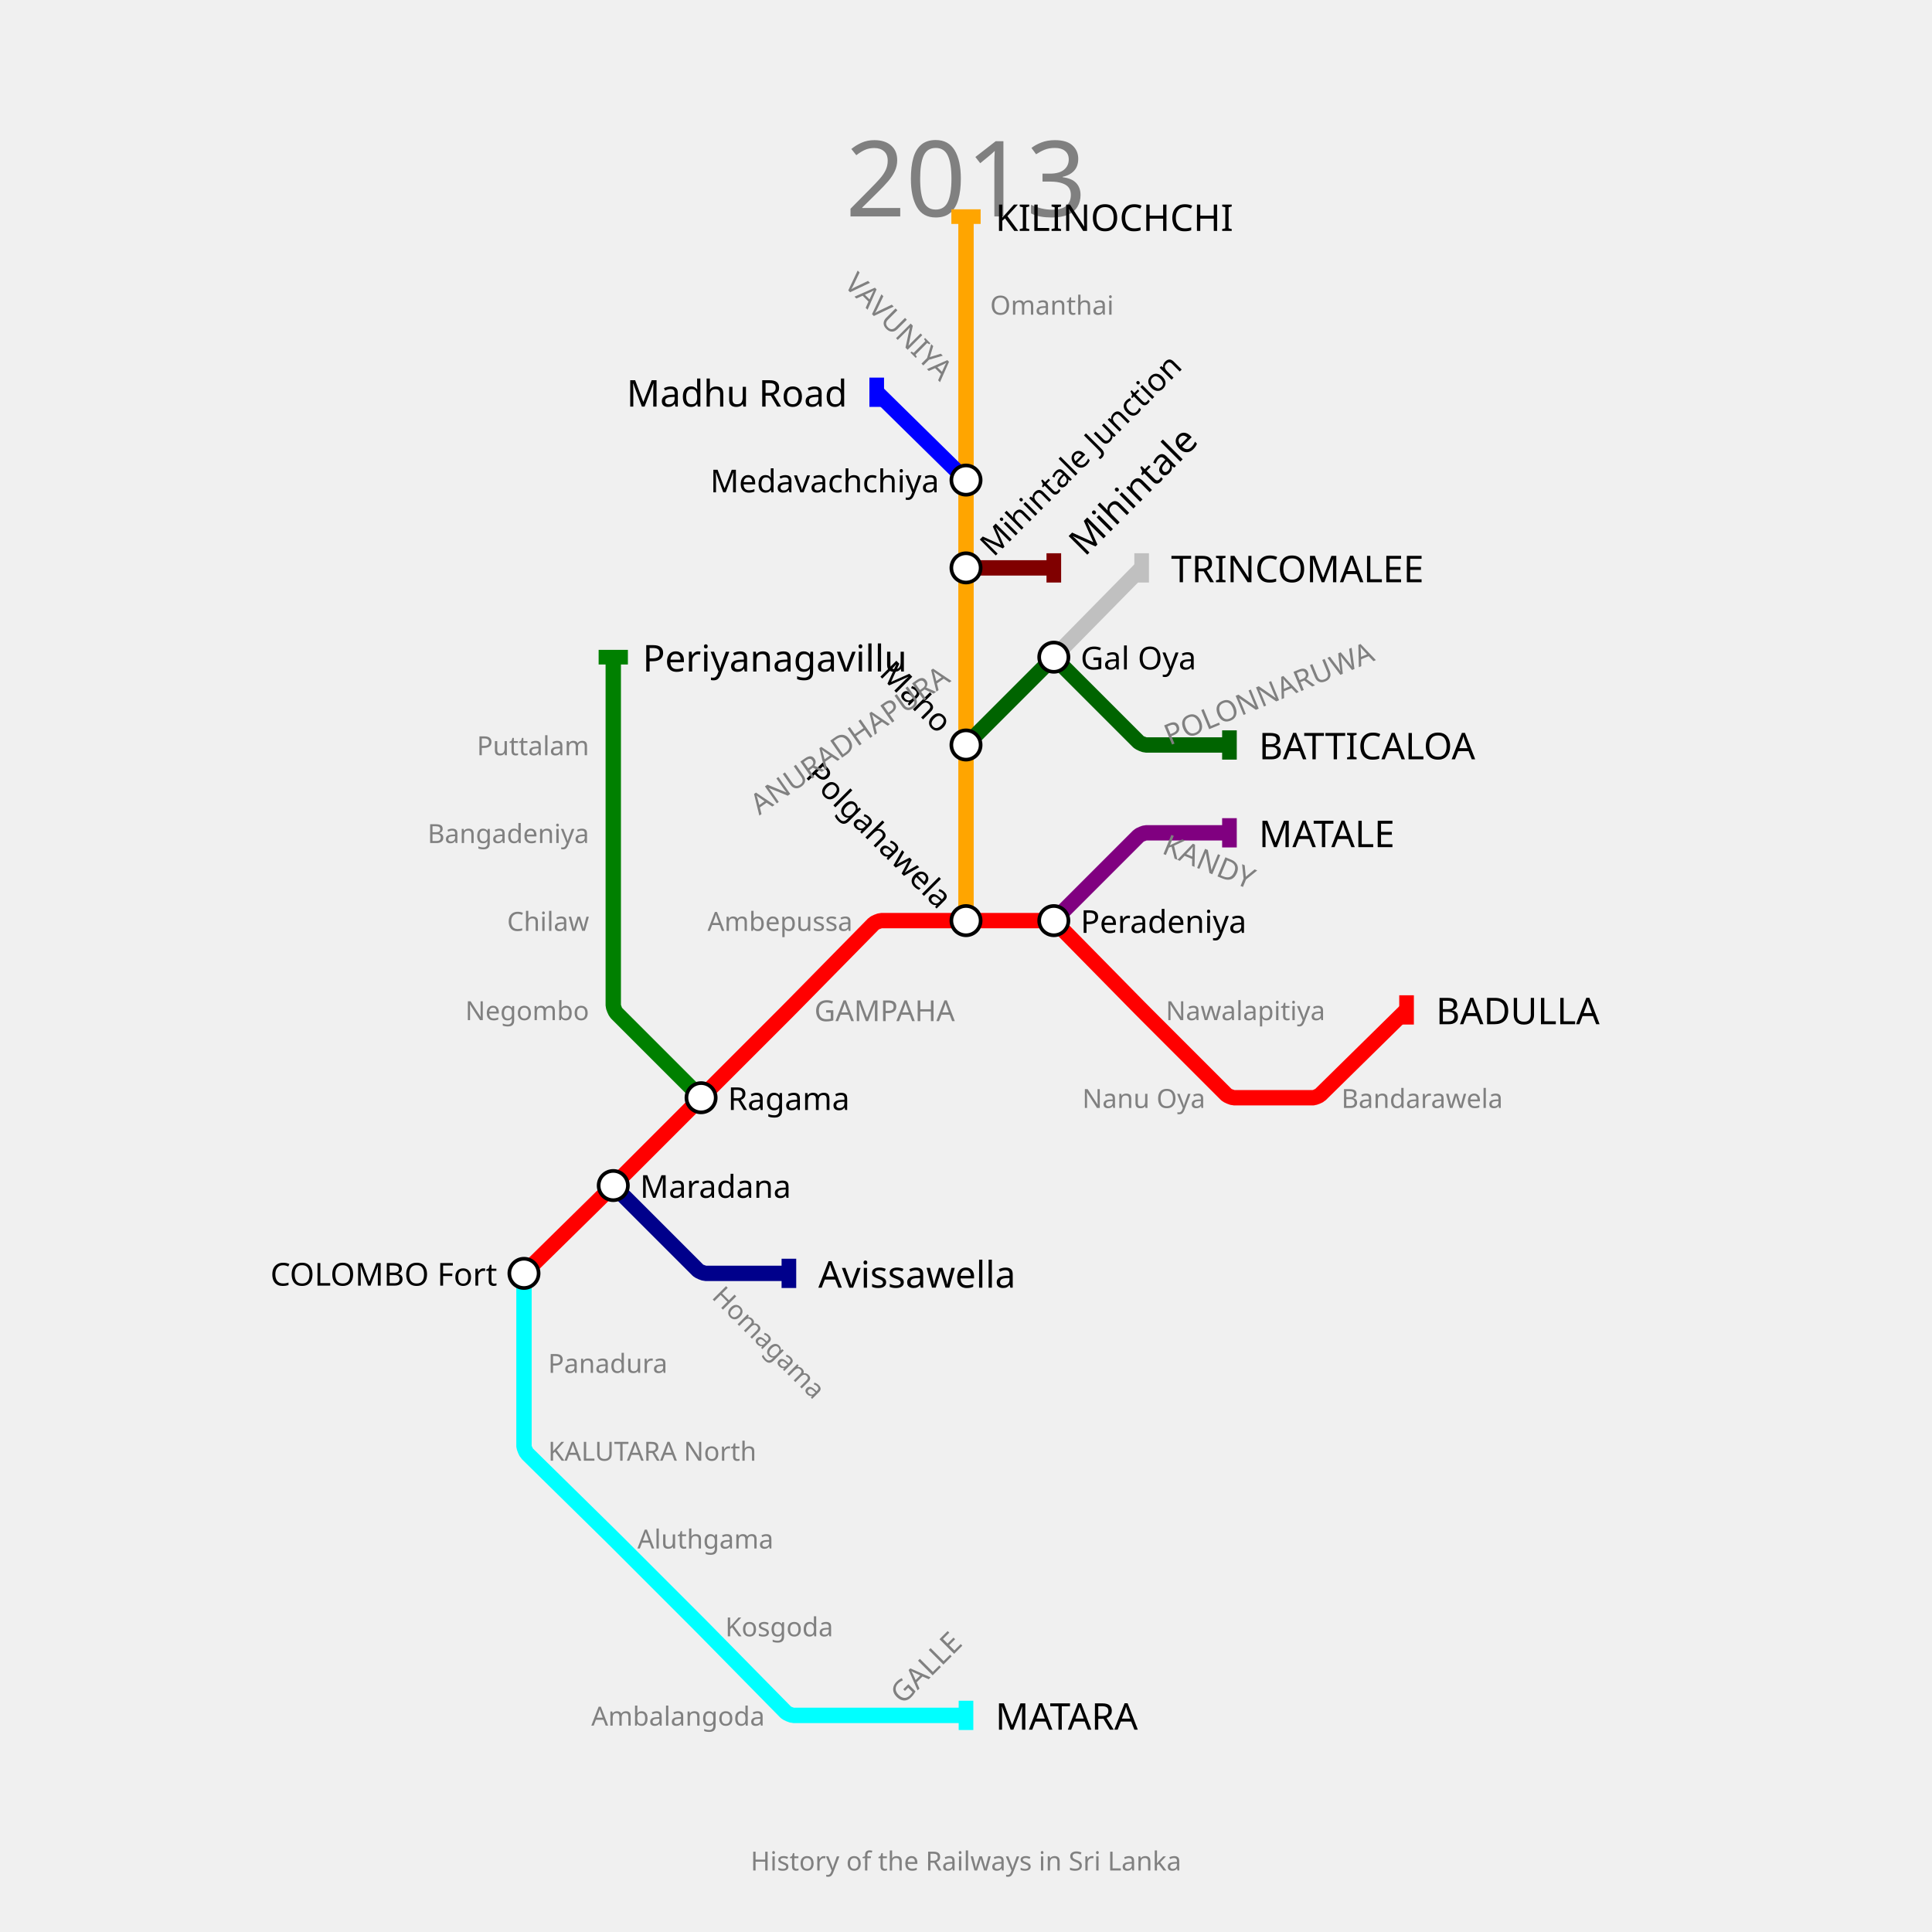
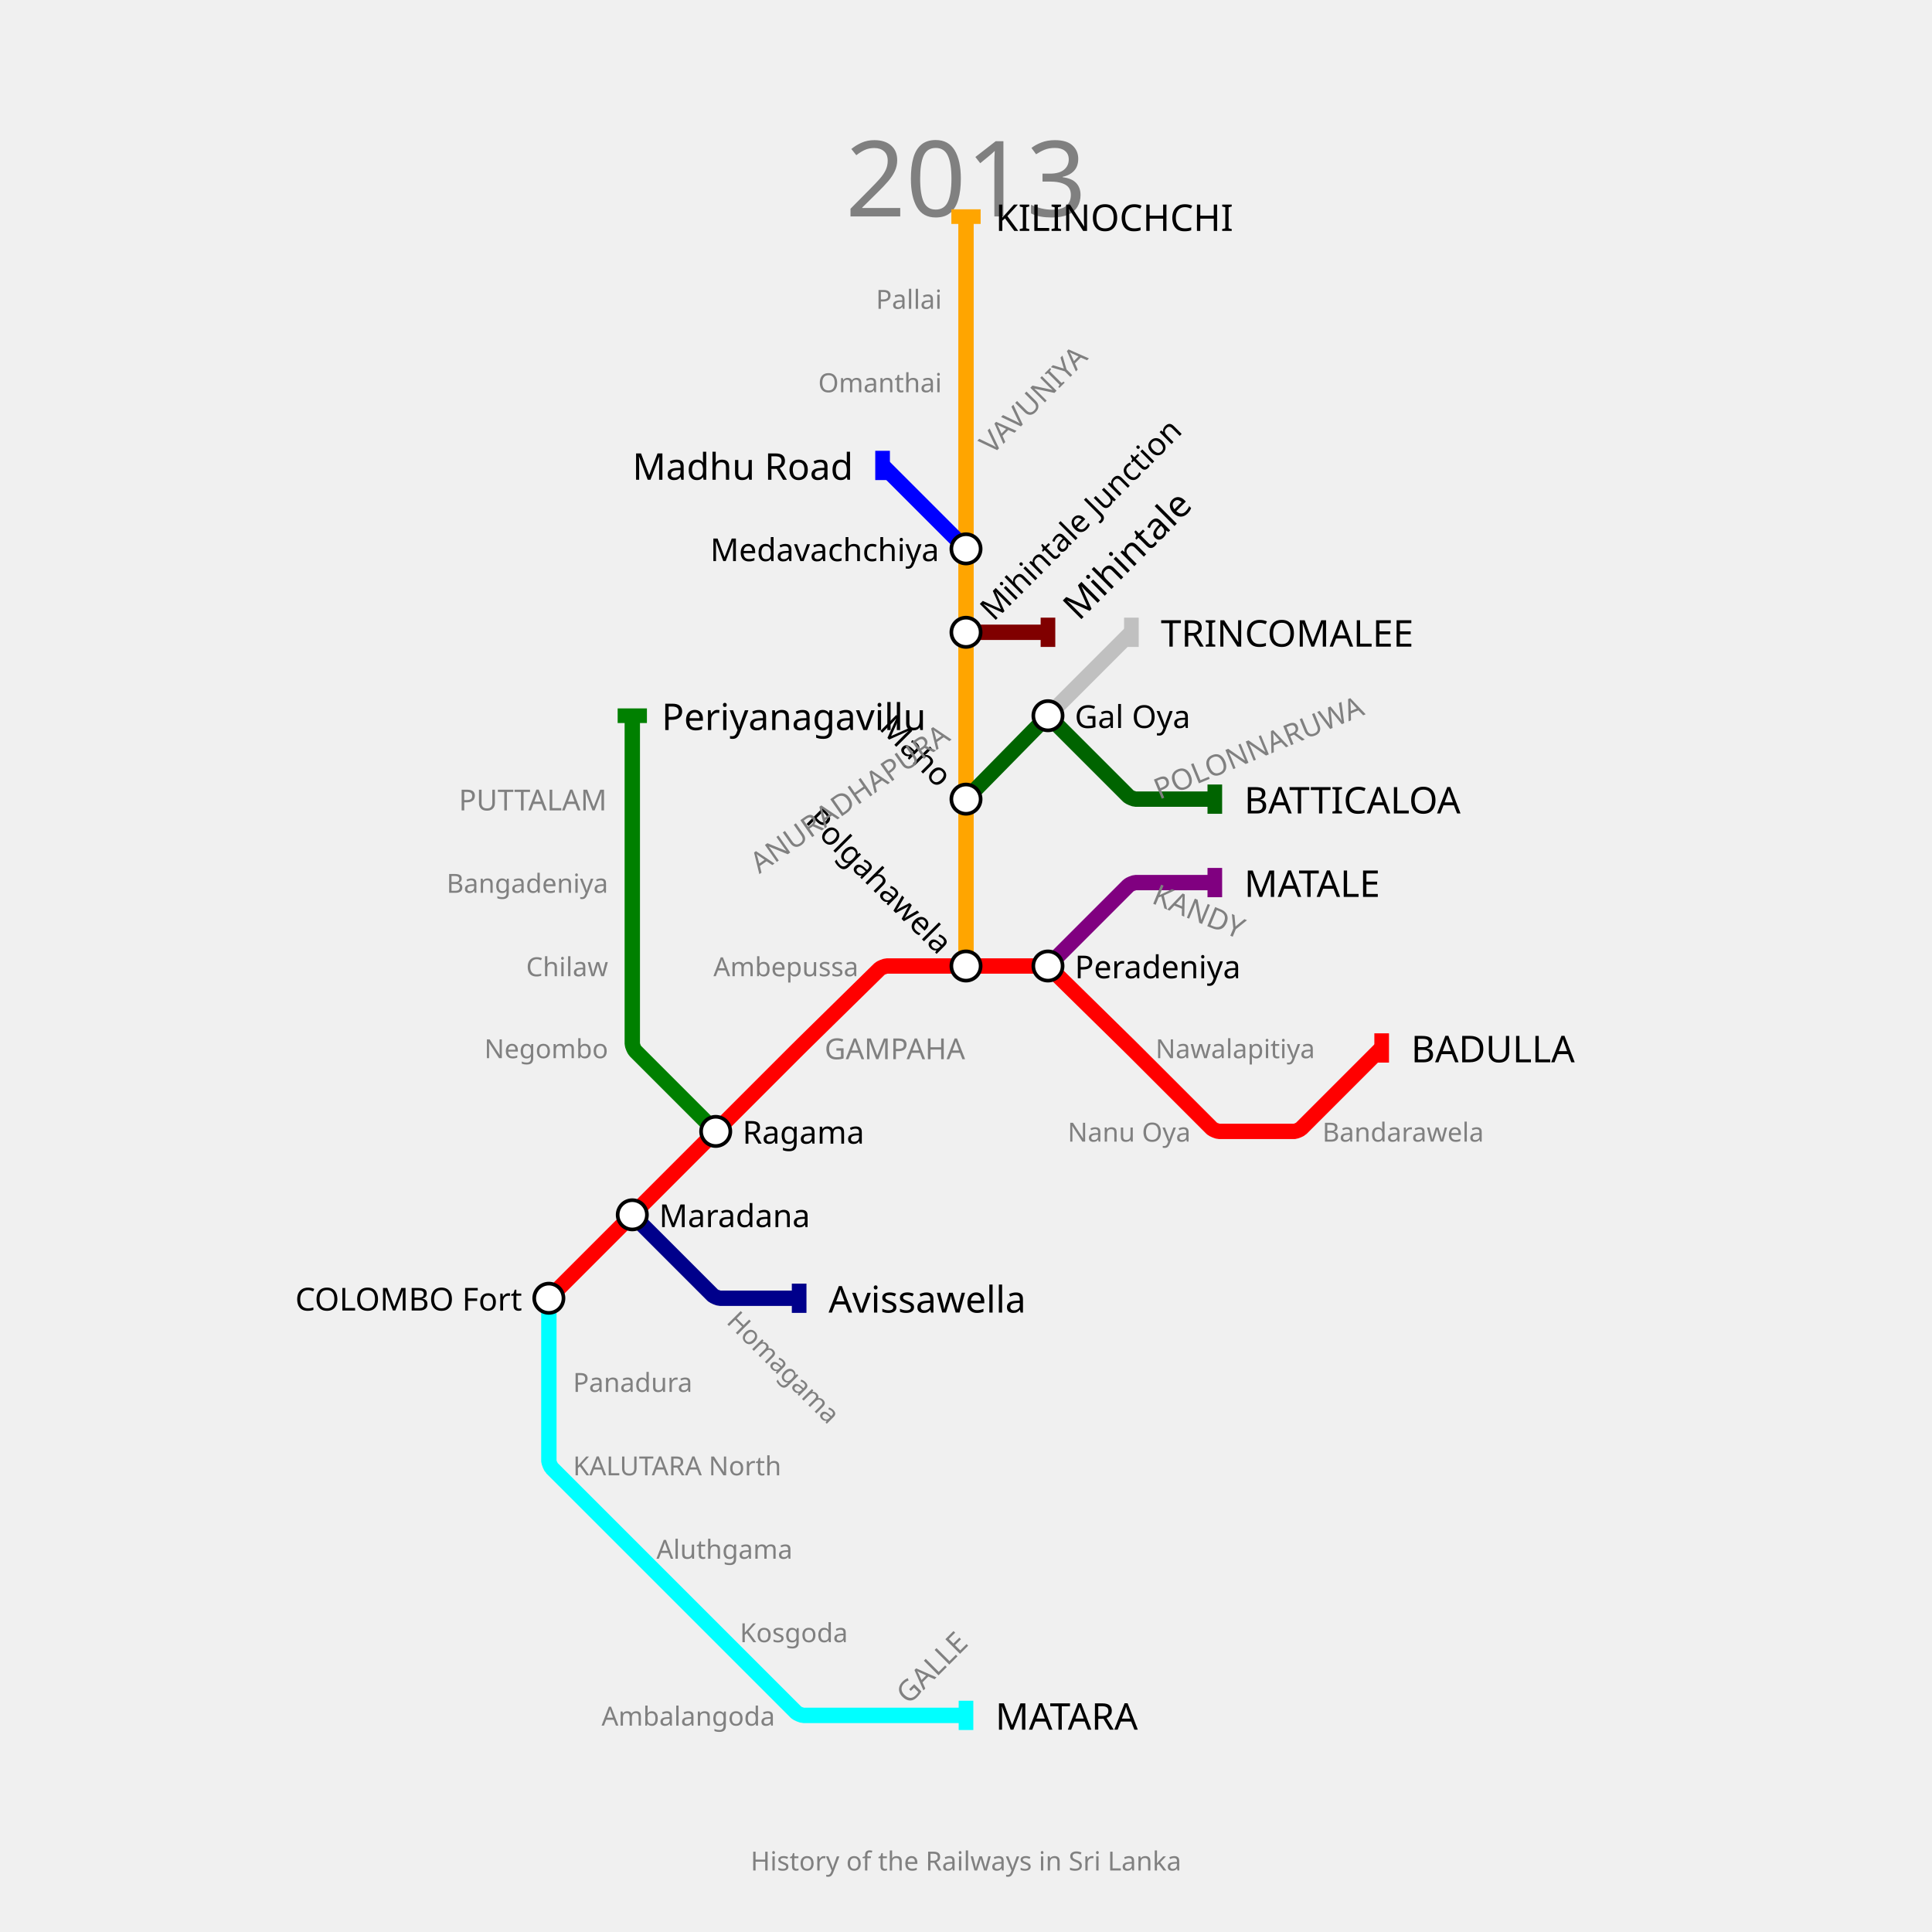
<svg xmlns="http://www.w3.org/2000/svg" width="1320" height="1320" padding="148">
-   <text fill="gray" stroke="none" font-size="72" font-family="GIL_____" x="660.0" y="92.0" text-anchor="middle" dominant-baseline="hanging">2013</text>
-   <text fill="gray" stroke="none" font-size="18" font-family="GIL_____" x="660.0" y="1264.0" text-anchor="middle" dominant-baseline="text-top">History of the Railways in Sri Lanka</text>
+   <text fill="gray" stroke="none" font-size="72" font-family="p22" x="660.0" y="92.0" text-anchor="middle" dominant-baseline="hanging">2013</text>
+   <text fill="gray" stroke="none" font-size="18" font-family="p22" x="660.0" y="1264.0" text-anchor="middle" dominant-baseline="text-top">History of the Railways in Sri Lanka</text>
  <g>
-     <path fill="none" stroke-width="10.5" stroke-opacity="1" d="M 358.0,870.0 L 415.975,812.975 C 416.984,811.983 421.0,808.0 422.0,807.0 L 479.0,750.0 L 536.0,693.0 C 537.0,692.0 540.983,687.984 541.975,686.975 L 596.861,631.174 C 597.574,630.45 601.033,629.0 602.05,629.0 L 660.0,629.0 L 717.0,629.0 C 718.0,629.0 721.402,630.426 722.104,631.139 L 777.105,687.057 C 778.07,688.038 781.946,691.946 782.919,692.919 L 837.879,747.879 C 838.586,748.586 842.0,750.0 843.0,750.0 L 897.15,750.0 C 898.1,750.0 901.355,748.668 902.032,748.001 L 961.0,690.0" stroke="red" />
-     <rect stroke="none" fill-opacity="1" x="956" y="680" width="10" height="20" fill="red" />
+     <path fill="none" stroke-width="10.5" stroke-opacity="1" d="M 375.0,887.0 L 432.0,830.0 L 489.0,773.0 L 543.175,718.825 C 544.117,717.883 547.9,714.133 548.85,713.2 L 600.967,661.997 C 601.645,661.332 604.9,660.0 605.85,660.0 L 660.0,660.0 L 713.2,660.0 C 714.133,660.0 717.332,661.308 717.997,661.962 L 770.25,713.298 C 771.167,714.199 774.817,717.817 775.726,718.726 L 827.985,770.985 C 828.656,771.656 831.9,773.0 832.85,773.0 L 884.293,773.0 C 885.195,773.0 888.276,771.724 888.914,771.086 L 944.0,716.0" stroke="red" />
+     <rect stroke="none" fill-opacity="1" x="939" y="706" width="10" height="20" fill="red" />
  </g>
  <g>
-     <path fill="none" stroke-width="10.5" stroke-opacity="1" d="M 720.0,629.0 L 777.879,571.121 C 778.586,570.414 782.0,569.0 783.0,569.0 L 840.0,569.0" stroke="purple" />
-     <rect stroke="none" fill-opacity="1" x="835" y="559" width="10" height="20" fill="purple" />
+     <path fill="none" stroke-width="10.5" stroke-opacity="1" d="M 716.0,660.0 L 770.985,605.015 C 771.656,604.344 774.9,603.0 775.85,603.0 L 830.0,603.0" stroke="purple" />
+     <rect stroke="none" fill-opacity="1" x="825" y="593" width="10" height="20" fill="purple" />
  </g>
  <g>
-     <path fill="none" stroke-width="10.5" stroke-opacity="1" d="M 358.0,870.0 L 358.0,931.0 L 358.0,988.0 C 358.0,989.0 359.426,992.402 360.139,993.104 L 416.057,1048.105 C 417.038,1049.07 420.946,1052.946 421.919,1053.919 L 476.146,1108.146 C 477.097,1109.097 480.887,1112.918 481.83,1113.878 L 536.896,1169.861 C 537.598,1170.574 541.0,1172.0 542.0,1172.0 L 599.0,1172.0 L 660.0,1172.0" stroke="cyan" />
+     <path fill="none" stroke-width="10.5" stroke-opacity="1" d="M 375.0,887.0 L 375.0,944.0 L 375.0,998.15 C 375.0,999.1 376.344,1002.344 377.015,1003.015 L 432.0,1058.0 L 489.0,1115.0 L 543.985,1169.985 C 544.656,1170.656 547.9,1172.0 548.85,1172.0 L 603.0,1172.0 L 660.0,1172.0" stroke="cyan" />
    <rect stroke="none" fill-opacity="1" x="655" y="1162" width="10" height="20" fill="cyan" />
  </g>
  <g>
-     <path fill="none" stroke-width="10.5" stroke-opacity="1" d="M 660.0,629.0 L 660.0,569.0 L 660.0,509.0 L 660.0,449.0 L 660.0,388.0 L 660.0,328.0 L 660.0,268.0 L 660.0,208.0 L 660.0,148.0" stroke="orange" />
+     <path fill="none" stroke-width="10.5" stroke-opacity="1" d="M 660.0,660.0 L 660.0,603.0 L 660.0,546.0 L 660.0,489.0 L 660.0,432.0 L 660.0,375.0 L 660.0,318.0 L 660.0,261.0 L 660.0,204.0 L 660.0,148.0" stroke="orange" />
    <rect stroke="none" fill-opacity="1" x="650" y="143" width="20" height="10" fill="orange" />
  </g>
  <g>
-     <path fill="none" stroke-width="10.5" stroke-opacity="1" d="M 419.0,810.0 L 476.879,867.879 C 477.586,868.586 481.0,870.0 482.0,870.0 L 539.0,870.0" stroke="darkblue" />
-     <rect stroke="none" fill-opacity="1" x="534" y="860" width="10" height="20" fill="darkblue" />
+     <path fill="none" stroke-width="10.5" stroke-opacity="1" d="M 432.0,830.0 L 486.985,884.985 C 487.656,885.656 490.9,887.0 491.85,887.0 L 546.0,887.0" stroke="darkblue" />
+     <rect stroke="none" fill-opacity="1" x="541" y="877" width="10" height="20" fill="darkblue" />
  </g>
  <g>
-     <path fill="none" stroke-width="10.5" stroke-opacity="1" d="M 479.0,750.0 L 421.157,692.157 C 420.438,691.438 419.0,687.967 419.0,686.95 L 419.0,629.0 L 419.0,569.0 L 419.0,509.0 L 419.0,449.0" stroke="green" />
-     <rect stroke="none" fill-opacity="1" x="409" y="444" width="20" height="10" fill="green" />
+     <path fill="none" stroke-width="10.5" stroke-opacity="1" d="M 489.0,773.0 L 433.98,717.98 C 433.32,717.32 432.0,714.133 432.0,713.2 L 432.0,660.0 L 432.0,603.0 L 432.0,546.0 L 432.0,489.0" stroke="green" />
+     <rect stroke="none" fill-opacity="1" x="422" y="484" width="20" height="10" fill="green" />
  </g>
  <g>
-     <path fill="none" stroke-width="10.5" stroke-opacity="1" d="M 660.0,509.0 L 717.0,452.0 C 718.0,451.0 722.0,451.0 723.0,452.0 L 777.879,506.879 C 778.586,507.586 782.0,509.0 783.0,509.0 L 840.0,509.0" stroke="darkgreen" />
-     <rect stroke="none" fill-opacity="1" x="835" y="499" width="10" height="20" fill="darkgreen" />
+     <path fill="none" stroke-width="10.5" stroke-opacity="1" d="M 660.0,546.0 L 713.2,491.85 C 714.133,490.9 717.883,490.883 718.825,491.825 L 770.985,543.985 C 771.656,544.656 774.9,546.0 775.85,546.0 L 830.0,546.0" stroke="darkgreen" />
+     <rect stroke="none" fill-opacity="1" x="825" y="536" width="10" height="20" fill="darkgreen" />
  </g>
  <g>
-     <path fill="none" stroke-width="10.5" stroke-opacity="1" d="M 720.0,449.0 L 780.0,388.0" stroke="silver" />
-     <rect stroke="none" fill-opacity="1" x="775" y="378" width="10" height="20" fill="silver" />
+     <path fill="none" stroke-width="10.5" stroke-opacity="1" d="M 716.0,489.0 L 773.0,432.0" stroke="silver" />
+     <rect stroke="none" fill-opacity="1" x="768" y="422" width="10" height="20" fill="silver" />
  </g>
  <g>
-     <path fill="none" stroke-width="10.5" stroke-opacity="1" d="M 660.0,388.0 L 720.0,388.0" stroke="maroon" />
-     <rect stroke="none" fill-opacity="1" x="715" y="378" width="10" height="20" fill="maroon" />
+     <path fill="none" stroke-width="10.5" stroke-opacity="1" d="M 660.0,432.0 L 716.0,432.0" stroke="maroon" />
+     <rect stroke="none" fill-opacity="1" x="711" y="422" width="10" height="20" fill="maroon" />
  </g>
  <g>
-     <path fill="none" stroke-width="10.5" stroke-opacity="1" d="M 660.0,328.0 L 599.0,268.0" stroke="blue" />
-     <rect stroke="none" fill-opacity="1" x="594" y="258" width="10" height="20" fill="blue" />
+     <path fill="none" stroke-width="10.5" stroke-opacity="1" d="M 660.0,375.0 L 603.0,318.0" stroke="blue" />
+     <rect stroke="none" fill-opacity="1" x="598" y="308" width="10" height="20" fill="blue" />
  </g>
  <g>
-     <text fill="black" stroke="none" font-size="25.2" font-family="GIL_____" font-weight="100" text-anchor="start" dominant-baseline="central" x="981.1" y="690" transform="translate(961,690) rotate(0) translate(-961,-690)">BADULLA</text>
+     <text fill="black" stroke="none" font-size="25.2" font-family="p22" font-weight="100" text-anchor="start" dominant-baseline="central" x="964.1" y="716" transform="translate(944,716) rotate(0) translate(-944,-716)">BADULLA</text>
  </g>
  <g>
-     <text fill="black" stroke="none" font-size="25.2" font-family="GIL_____" font-weight="100" text-anchor="start" dominant-baseline="central" x="860.1" y="569" transform="translate(840,569) rotate(0) translate(-840,-569)">MATALE</text>
+     <text fill="black" stroke="none" font-size="25.2" font-family="p22" font-weight="100" text-anchor="start" dominant-baseline="central" x="850.1" y="603" transform="translate(830,603) rotate(0) translate(-830,-603)">MATALE</text>
  </g>
  <g>
-     <text fill="black" stroke="none" font-size="25.2" font-family="GIL_____" font-weight="100" text-anchor="start" dominant-baseline="central" x="680.1" y="1172" transform="translate(660,1172) rotate(0) translate(-660,-1172)">MATARA</text>
+     <text fill="black" stroke="none" font-size="25.2" font-family="p22" font-weight="100" text-anchor="start" dominant-baseline="central" x="680.1" y="1172" transform="translate(660,1172) rotate(0) translate(-660,-1172)">MATARA</text>
  </g>
  <g>
-     <text fill="black" stroke="none" font-size="25.2" font-family="GIL_____" font-weight="100" text-anchor="start" dominant-baseline="central" x="680.1" y="148" transform="translate(660,148) rotate(0) translate(-660,-148)">KILINOCHCHI</text>
+     <text fill="black" stroke="none" font-size="25.2" font-family="p22" font-weight="100" text-anchor="start" dominant-baseline="central" x="680.1" y="148" transform="translate(660,148) rotate(0) translate(-660,-148)">KILINOCHCHI</text>
  </g>
  <g>
-     <text fill="black" stroke="none" font-size="25.2" font-family="GIL_____" font-weight="100" text-anchor="start" dominant-baseline="central" x="559.1" y="870" transform="translate(539,870) rotate(0) translate(-539,-870)">Avissawella</text>
+     <text fill="black" stroke="none" font-size="25.2" font-family="p22" font-weight="100" text-anchor="start" dominant-baseline="central" x="566.1" y="887" transform="translate(546,887) rotate(0) translate(-546,-887)">Avissawella</text>
  </g>
  <g>
-     <text fill="black" stroke="none" font-size="25.2" font-family="GIL_____" font-weight="100" text-anchor="start" dominant-baseline="central" x="439.1" y="449" transform="translate(419,449) rotate(0) translate(-419,-449)">Periyanagavillu</text>
+     <text fill="black" stroke="none" font-size="25.2" font-family="p22" font-weight="100" text-anchor="start" dominant-baseline="central" x="452.1" y="489" transform="translate(432,489) rotate(0) translate(-432,-489)">Periyanagavillu</text>
  </g>
  <g>
-     <text fill="black" stroke="none" font-size="25.2" font-family="GIL_____" font-weight="100" text-anchor="start" dominant-baseline="central" x="860.1" y="509" transform="translate(840,509) rotate(0) translate(-840,-509)">BATTICALOA</text>
+     <text fill="black" stroke="none" font-size="25.2" font-family="p22" font-weight="100" text-anchor="start" dominant-baseline="central" x="850.1" y="546" transform="translate(830,546) rotate(0) translate(-830,-546)">BATTICALOA</text>
  </g>
  <g>
-     <text fill="black" stroke="none" font-size="25.2" font-family="GIL_____" font-weight="100" text-anchor="start" dominant-baseline="central" x="800.1" y="388" transform="translate(780,388) rotate(0) translate(-780,-388)">TRINCOMALEE</text>
+     <text fill="black" stroke="none" font-size="25.2" font-family="p22" font-weight="100" text-anchor="start" dominant-baseline="central" x="793.1" y="432" transform="translate(773,432) rotate(0) translate(-773,-432)">TRINCOMALEE</text>
  </g>
  <g>
-     <text fill="black" stroke="none" font-size="25.2" font-family="GIL_____" font-weight="100" text-anchor="start" dominant-baseline="central" x="740.1" y="388" transform="translate(720,388) rotate(-45) translate(-720,-388)">Mihintale</text>
+     <text fill="black" stroke="none" font-size="25.2" font-family="p22" font-weight="100" text-anchor="start" dominant-baseline="central" x="736.1" y="432" transform="translate(716,432) rotate(-45) translate(-716,-432)">Mihintale</text>
  </g>
  <g>
-     <text fill="black" stroke="none" font-size="25.2" font-family="GIL_____" font-weight="100" text-anchor="end" dominant-baseline="central" x="578.9" y="268" transform="translate(599,268) rotate(0) translate(-599,-268)">Madhu Road</text>
+     <text fill="black" stroke="none" font-size="25.2" font-family="p22" font-weight="100" text-anchor="end" dominant-baseline="central" x="582.9" y="318" transform="translate(603,318) rotate(0) translate(-603,-318)">Madhu Road</text>
  </g>
  <g>
-     <circle r="10" fill="white" stroke="black" stroke-width="2.5" cx="358" cy="870" />
-     <text fill="black" stroke="none" font-size="21.6" font-family="GIL_____" font-weight="100" text-anchor="end" dominant-baseline="central" x="339.7" y="870" transform="translate(358,870) rotate(0) translate(-358,-870)">COLOMBO Fort</text>
+     <circle r="10" fill="white" stroke="black" stroke-width="2.5" cx="375" cy="887" />
+     <text fill="black" stroke="none" font-size="21.6" font-family="p22" font-weight="100" text-anchor="end" dominant-baseline="central" x="356.7" y="887" transform="translate(375,887) rotate(0) translate(-375,-887)">COLOMBO Fort</text>
  </g>
  <g>
-     <circle r="10" fill="white" stroke="black" stroke-width="2.5" cx="419" cy="810" />
-     <text fill="black" stroke="none" font-size="21.6" font-family="GIL_____" font-weight="100" text-anchor="start" dominant-baseline="central" x="437.3" y="810" transform="translate(419,810) rotate(0) translate(-419,-810)">Maradana</text>
+     <circle r="10" fill="white" stroke="black" stroke-width="2.5" cx="432" cy="830" />
+     <text fill="black" stroke="none" font-size="21.6" font-family="p22" font-weight="100" text-anchor="start" dominant-baseline="central" x="450.3" y="830" transform="translate(432,830) rotate(0) translate(-432,-830)">Maradana</text>
  </g>
  <g>
-     <circle r="10" fill="white" stroke="black" stroke-width="2.5" cx="479" cy="750" />
-     <text fill="black" stroke="none" font-size="21.6" font-family="GIL_____" font-weight="100" text-anchor="start" dominant-baseline="central" x="497.3" y="750" transform="translate(479,750) rotate(0) translate(-479,-750)">Ragama</text>
+     <circle r="10" fill="white" stroke="black" stroke-width="2.5" cx="489" cy="773" />
+     <text fill="black" stroke="none" font-size="21.6" font-family="p22" font-weight="100" text-anchor="start" dominant-baseline="central" x="507.3" y="773" transform="translate(489,773) rotate(0) translate(-489,-773)">Ragama</text>
  </g>
  <g>
-     <circle r="10" fill="white" stroke="black" stroke-width="2.5" cx="660" cy="629" />
-     <text fill="black" stroke="none" font-size="21.6" font-family="GIL_____" font-weight="100" text-anchor="end" dominant-baseline="central" x="641.7" y="629" transform="translate(660,629) rotate(45) translate(-660,-629)">Polgahawela</text>
+     <circle r="10" fill="white" stroke="black" stroke-width="2.5" cx="660" cy="660" />
+     <text fill="black" stroke="none" font-size="21.6" font-family="p22" font-weight="100" text-anchor="end" dominant-baseline="central" x="641.7" y="660" transform="translate(660,660) rotate(45) translate(-660,-660)">Polgahawela</text>
  </g>
  <g>
-     <circle r="10" fill="white" stroke="black" stroke-width="2.5" cx="720" cy="629" />
-     <text fill="black" stroke="none" font-size="21.6" font-family="GIL_____" font-weight="100" text-anchor="start" dominant-baseline="central" x="738.3" y="629" transform="translate(720,629) rotate(0) translate(-720,-629)">Peradeniya</text>
+     <circle r="10" fill="white" stroke="black" stroke-width="2.5" cx="716" cy="660" />
+     <text fill="black" stroke="none" font-size="21.6" font-family="p22" font-weight="100" text-anchor="start" dominant-baseline="central" x="734.3" y="660" transform="translate(716,660) rotate(0) translate(-716,-660)">Peradeniya</text>
  </g>
  <g>
-     <circle r="10" fill="white" stroke="black" stroke-width="2.5" cx="660" cy="509" />
-     <text fill="black" stroke="none" font-size="21.6" font-family="GIL_____" font-weight="100" text-anchor="end" dominant-baseline="central" x="641.7" y="509" transform="translate(660,509) rotate(45) translate(-660,-509)">Maho</text>
+     <circle r="10" fill="white" stroke="black" stroke-width="2.5" cx="660" cy="546" />
+     <text fill="black" stroke="none" font-size="21.6" font-family="p22" font-weight="100" text-anchor="end" dominant-baseline="central" x="641.7" y="546" transform="translate(660,546) rotate(45) translate(-660,-546)">Maho</text>
  </g>
  <g>
-     <circle r="10" fill="white" stroke="black" stroke-width="2.5" cx="660" cy="388" />
-     <text fill="black" stroke="none" font-size="21.6" font-family="GIL_____" font-weight="100" text-anchor="start" dominant-baseline="central" x="678.3" y="388" transform="translate(660,388) rotate(-45) translate(-660,-388)">Mihintale Junction</text>
+     <circle r="10" fill="white" stroke="black" stroke-width="2.5" cx="660" cy="432" />
+     <text fill="black" stroke="none" font-size="21.6" font-family="p22" font-weight="100" text-anchor="start" dominant-baseline="central" x="678.3" y="432" transform="translate(660,432) rotate(-45) translate(-660,-432)">Mihintale Junction</text>
  </g>
  <g>
-     <circle r="10" fill="white" stroke="black" stroke-width="2.5" cx="660" cy="328" />
-     <text fill="black" stroke="none" font-size="21.6" font-family="GIL_____" font-weight="100" text-anchor="end" dominant-baseline="central" x="641.7" y="328" transform="translate(660,328) rotate(0) translate(-660,-328)">Medavachchiya</text>
+     <circle r="10" fill="white" stroke="black" stroke-width="2.5" cx="660" cy="375" />
+     <text fill="black" stroke="none" font-size="21.6" font-family="p22" font-weight="100" text-anchor="end" dominant-baseline="central" x="641.7" y="375" transform="translate(660,375) rotate(0) translate(-660,-375)">Medavachchiya</text>
  </g>
  <g>
-     <circle r="10" fill="white" stroke="black" stroke-width="2.5" cx="720" cy="449" />
-     <text fill="black" stroke="none" font-size="21.6" font-family="GIL_____" font-weight="100" text-anchor="start" dominant-baseline="central" x="738.3" y="449" transform="translate(720,449) rotate(0) translate(-720,-449)">Gal Oya</text>
+     <circle r="10" fill="white" stroke="black" stroke-width="2.5" cx="716" cy="489" />
+     <text fill="black" stroke="none" font-size="21.6" font-family="p22" font-weight="100" text-anchor="start" dominant-baseline="central" x="734.3" y="489" transform="translate(716,489) rotate(0) translate(-716,-489)">Gal Oya</text>
  </g>
  <g>
-     <text fill="gray" stroke="none" font-size="19.8" font-family="GIL_____" font-weight="100" text-anchor="start" dominant-baseline="central" x="556.4" y="690" transform="translate(539,690) rotate(0) translate(-539,-690)">GAMPAHA</text>
+     <text fill="gray" stroke="none" font-size="19.8" font-family="p22" font-weight="100" text-anchor="start" dominant-baseline="central" x="563.4" y="716" transform="translate(546,716) rotate(0) translate(-546,-716)">GAMPAHA</text>
  </g>
  <g>
-     <text fill="gray" stroke="none" font-size="19.8" font-family="GIL_____" font-weight="100" text-anchor="start" dominant-baseline="central" x="797.4" y="569" transform="translate(780,569) rotate(-337.5) translate(-780,-569)">KANDY</text>
+     <text fill="gray" stroke="none" font-size="19.8" font-family="p22" font-weight="100" text-anchor="start" dominant-baseline="central" x="790.4" y="603" transform="translate(773,603) rotate(-337.5) translate(-773,-603)">KANDY</text>
  </g>
  <g>
-     <text fill="gray" stroke="none" font-size="19.8" font-family="GIL_____" font-weight="100" text-anchor="start" dominant-baseline="central" x="616.4" y="1172" transform="translate(599,1172) rotate(-45) translate(-599,-1172)">GALLE</text>
+     <text fill="gray" stroke="none" font-size="19.8" font-family="p22" font-weight="100" text-anchor="start" dominant-baseline="central" x="620.4" y="1172" transform="translate(603,1172) rotate(-45) translate(-603,-1172)">GALLE</text>
  </g>
  <g />
  <g>
-     <text fill="gray" stroke="none" font-size="19.8" font-family="GIL_____" font-weight="100" text-anchor="end" dominant-baseline="central" x="642.6" y="449" transform="translate(660,449) rotate(-35) translate(-660,-449)">ANURADHAPURA</text>
+     <text fill="gray" stroke="none" font-size="19.8" font-family="p22" font-weight="100" text-anchor="end" dominant-baseline="central" x="642.6" y="489" transform="translate(660,489) rotate(-35) translate(-660,-489)">ANURADHAPURA</text>
  </g>
  <g>
-     <text fill="gray" stroke="none" font-size="19.8" font-family="GIL_____" font-weight="100" text-anchor="end" dominant-baseline="central" x="642.6" y="268" transform="translate(660,268) rotate(45) translate(-660,-268)">VAVUNIYA</text>
+     <text fill="gray" stroke="none" font-size="19.8" font-family="p22" font-weight="100" text-anchor="start" dominant-baseline="central" x="677.4" y="318" transform="translate(660,318) rotate(-45) translate(-660,-318)">VAVUNIYA</text>
  </g>
  <g>
-     <text fill="gray" stroke="none" font-size="19.8" font-family="GIL_____" font-weight="100" text-anchor="start" dominant-baseline="central" x="797.4" y="509" transform="translate(780,509) rotate(-22.5) translate(-780,-509)">POLONNARUWA</text>
+     <text fill="gray" stroke="none" font-size="19.8" font-family="p22" font-weight="100" text-anchor="end" dominant-baseline="central" x="414.6" y="546" transform="translate(432,546) rotate(0) translate(-432,-546)">PUTTALAM</text>
  </g>
  <g>
-     <text fill="gray" stroke="none" font-size="18" font-family="GIL_____" font-weight="100" text-anchor="end" dominant-baseline="central" x="582.5" y="629" transform="translate(599,629) rotate(0) translate(-599,-629)">Ambepussa</text>
+     <text fill="gray" stroke="none" font-size="19.8" font-family="p22" font-weight="100" text-anchor="start" dominant-baseline="central" x="790.4" y="546" transform="translate(773,546) rotate(-22.5) translate(-773,-546)">POLONNARUWA</text>
  </g>
  <g>
-     <text fill="gray" stroke="none" font-size="18" font-family="GIL_____" font-weight="100" text-anchor="start" dominant-baseline="central" x="796.5" y="690" transform="translate(780,690) rotate(0) translate(-780,-690)">Nawalapitiya</text>
+     <text fill="gray" stroke="none" font-size="18" font-family="p22" font-weight="100" text-anchor="end" dominant-baseline="central" x="586.5" y="660" transform="translate(603,660) rotate(0) translate(-603,-660)">Ambepussa</text>
  </g>
  <g>
-     <text fill="gray" stroke="none" font-size="18" font-family="GIL_____" font-weight="100" text-anchor="end" dominant-baseline="central" x="823.5" y="750" transform="translate(840,750) rotate(0) translate(-840,-750)">Nanu Oya</text>
+     <text fill="gray" stroke="none" font-size="18" font-family="p22" font-weight="100" text-anchor="start" dominant-baseline="central" x="789.5" y="716" transform="translate(773,716) rotate(0) translate(-773,-716)">Nawalapitiya</text>
  </g>
  <g>
-     <text fill="gray" stroke="none" font-size="18" font-family="GIL_____" font-weight="100" text-anchor="start" dominant-baseline="central" x="916.5" y="750" transform="translate(900,750) rotate(0) translate(-900,-750)">Bandarawela</text>
+     <text fill="gray" stroke="none" font-size="18" font-family="p22" font-weight="100" text-anchor="end" dominant-baseline="central" x="813.5" y="773" transform="translate(830,773) rotate(0) translate(-830,-773)">Nanu Oya</text>
  </g>
  <g>
-     <text fill="gray" stroke="none" font-size="18" font-family="GIL_____" font-weight="100" text-anchor="start" dominant-baseline="central" x="374.5" y="931" transform="translate(358,931) rotate(0) translate(-358,-931)">Panadura</text>
+     <text fill="gray" stroke="none" font-size="18" font-family="p22" font-weight="100" text-anchor="start" dominant-baseline="central" x="903.5" y="773" transform="translate(887,773) rotate(0) translate(-887,-773)">Bandarawela</text>
  </g>
  <g>
-     <text fill="gray" stroke="none" font-size="18" font-family="GIL_____" font-weight="100" text-anchor="start" dominant-baseline="central" x="374.5" y="991" transform="translate(358,991) rotate(0) translate(-358,-991)">KALUTARA North</text>
+     <text fill="gray" stroke="none" font-size="18" font-family="p22" font-weight="100" text-anchor="start" dominant-baseline="central" x="391.5" y="944" transform="translate(375,944) rotate(0) translate(-375,-944)">Panadura</text>
  </g>
  <g>
-     <text fill="gray" stroke="none" font-size="18" font-family="GIL_____" font-weight="100" text-anchor="start" dominant-baseline="central" x="435.5" y="1051" transform="translate(419,1051) rotate(0) translate(-419,-1051)">Aluthgama</text>
+     <text fill="gray" stroke="none" font-size="18" font-family="p22" font-weight="100" text-anchor="start" dominant-baseline="central" x="391.5" y="1001" transform="translate(375,1001) rotate(0) translate(-375,-1001)">KALUTARA North</text>
  </g>
  <g>
-     <text fill="gray" stroke="none" font-size="18" font-family="GIL_____" font-weight="100" text-anchor="start" dominant-baseline="central" x="495.5" y="1111" transform="translate(479,1111) rotate(0) translate(-479,-1111)">Kosgoda</text>
+     <text fill="gray" stroke="none" font-size="18" font-family="p22" font-weight="100" text-anchor="start" dominant-baseline="central" x="448.5" y="1058" transform="translate(432,1058) rotate(0) translate(-432,-1058)">Aluthgama</text>
  </g>
  <g>
-     <text fill="gray" stroke="none" font-size="18" font-family="GIL_____" font-weight="100" text-anchor="end" dominant-baseline="central" x="522.5" y="1172" transform="translate(539,1172) rotate(0) translate(-539,-1172)">Ambalangoda</text>
+     <text fill="gray" stroke="none" font-size="18" font-family="p22" font-weight="100" text-anchor="start" dominant-baseline="central" x="505.5" y="1115" transform="translate(489,1115) rotate(0) translate(-489,-1115)">Kosgoda</text>
  </g>
  <g>
-     <text fill="gray" stroke="none" font-size="18" font-family="GIL_____" font-weight="100" text-anchor="start" dominant-baseline="central" x="676.5" y="208" transform="translate(660,208) rotate(0) translate(-660,-208)">Omanthai</text>
+     <text fill="gray" stroke="none" font-size="18" font-family="p22" font-weight="100" text-anchor="end" dominant-baseline="central" x="529.5" y="1172" transform="translate(546,1172) rotate(0) translate(-546,-1172)">Ambalangoda</text>
  </g>
  <g>
-     <text fill="gray" stroke="none" font-size="18" font-family="GIL_____" font-weight="100" text-anchor="start" dominant-baseline="central" x="495.5" y="870" transform="translate(479,870) rotate(-315) translate(-479,-870)">Homagama</text>
+     <text fill="gray" stroke="none" font-size="18" font-family="p22" font-weight="100" text-anchor="end" dominant-baseline="central" x="643.5" y="261" transform="translate(660,261) rotate(0) translate(-660,-261)">Omanthai</text>
  </g>
  <g>
-     <text fill="gray" stroke="none" font-size="18" font-family="GIL_____" font-weight="100" text-anchor="end" dominant-baseline="central" x="402.5" y="690" transform="translate(419,690) rotate(0) translate(-419,-690)">Negombo</text>
+     <text fill="gray" stroke="none" font-size="18" font-family="p22" font-weight="100" text-anchor="end" dominant-baseline="central" x="643.5" y="204" transform="translate(660,204) rotate(0) translate(-660,-204)">Pallai</text>
  </g>
  <g>
-     <text fill="gray" stroke="none" font-size="18" font-family="GIL_____" font-weight="100" text-anchor="end" dominant-baseline="central" x="402.5" y="629" transform="translate(419,629) rotate(0) translate(-419,-629)">Chilaw</text>
+     <text fill="gray" stroke="none" font-size="18" font-family="p22" font-weight="100" text-anchor="start" dominant-baseline="central" x="505.5" y="887" transform="translate(489,887) rotate(-315) translate(-489,-887)">Homagama</text>
  </g>
  <g>
-     <text fill="gray" stroke="none" font-size="18" font-family="GIL_____" font-weight="100" text-anchor="end" dominant-baseline="central" x="402.5" y="569" transform="translate(419,569) rotate(0) translate(-419,-569)">Bangadeniya</text>
+     <text fill="gray" stroke="none" font-size="18" font-family="p22" font-weight="100" text-anchor="end" dominant-baseline="central" x="415.5" y="716" transform="translate(432,716) rotate(0) translate(-432,-716)">Negombo</text>
  </g>
  <g>
-     <text fill="gray" stroke="none" font-size="18" font-family="GIL_____" font-weight="100" text-anchor="end" dominant-baseline="central" x="402.5" y="509" transform="translate(419,509) rotate(0) translate(-419,-509)">Puttalam</text>
+     <text fill="gray" stroke="none" font-size="18" font-family="p22" font-weight="100" text-anchor="end" dominant-baseline="central" x="415.5" y="660" transform="translate(432,660) rotate(0) translate(-432,-660)">Chilaw</text>
+   </g>
+   <g>
+     <text fill="gray" stroke="none" font-size="18" font-family="p22" font-weight="100" text-anchor="end" dominant-baseline="central" x="415.5" y="603" transform="translate(432,603) rotate(0) translate(-432,-603)">Bangadeniya</text>
  </g>
</svg>
